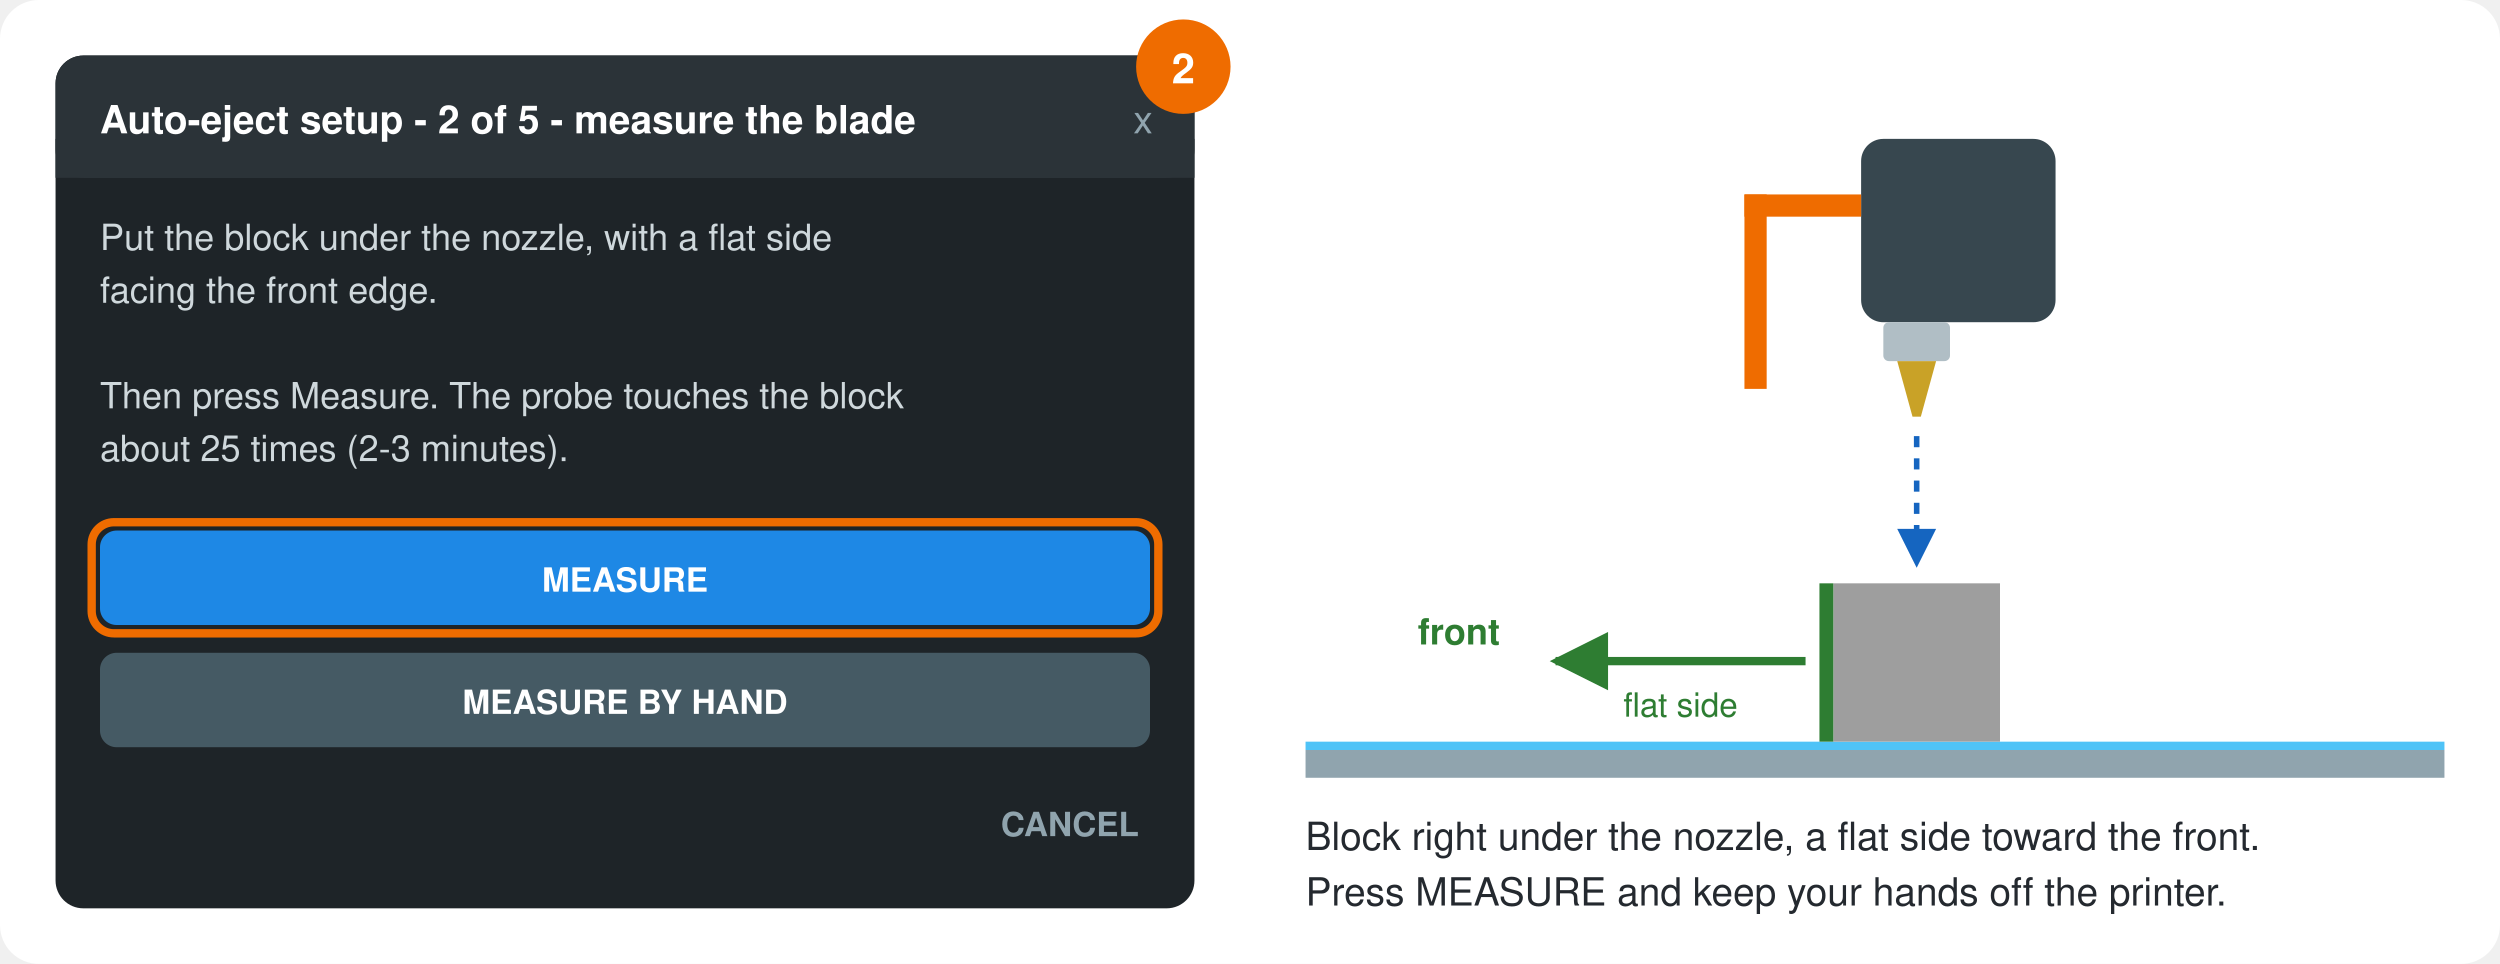
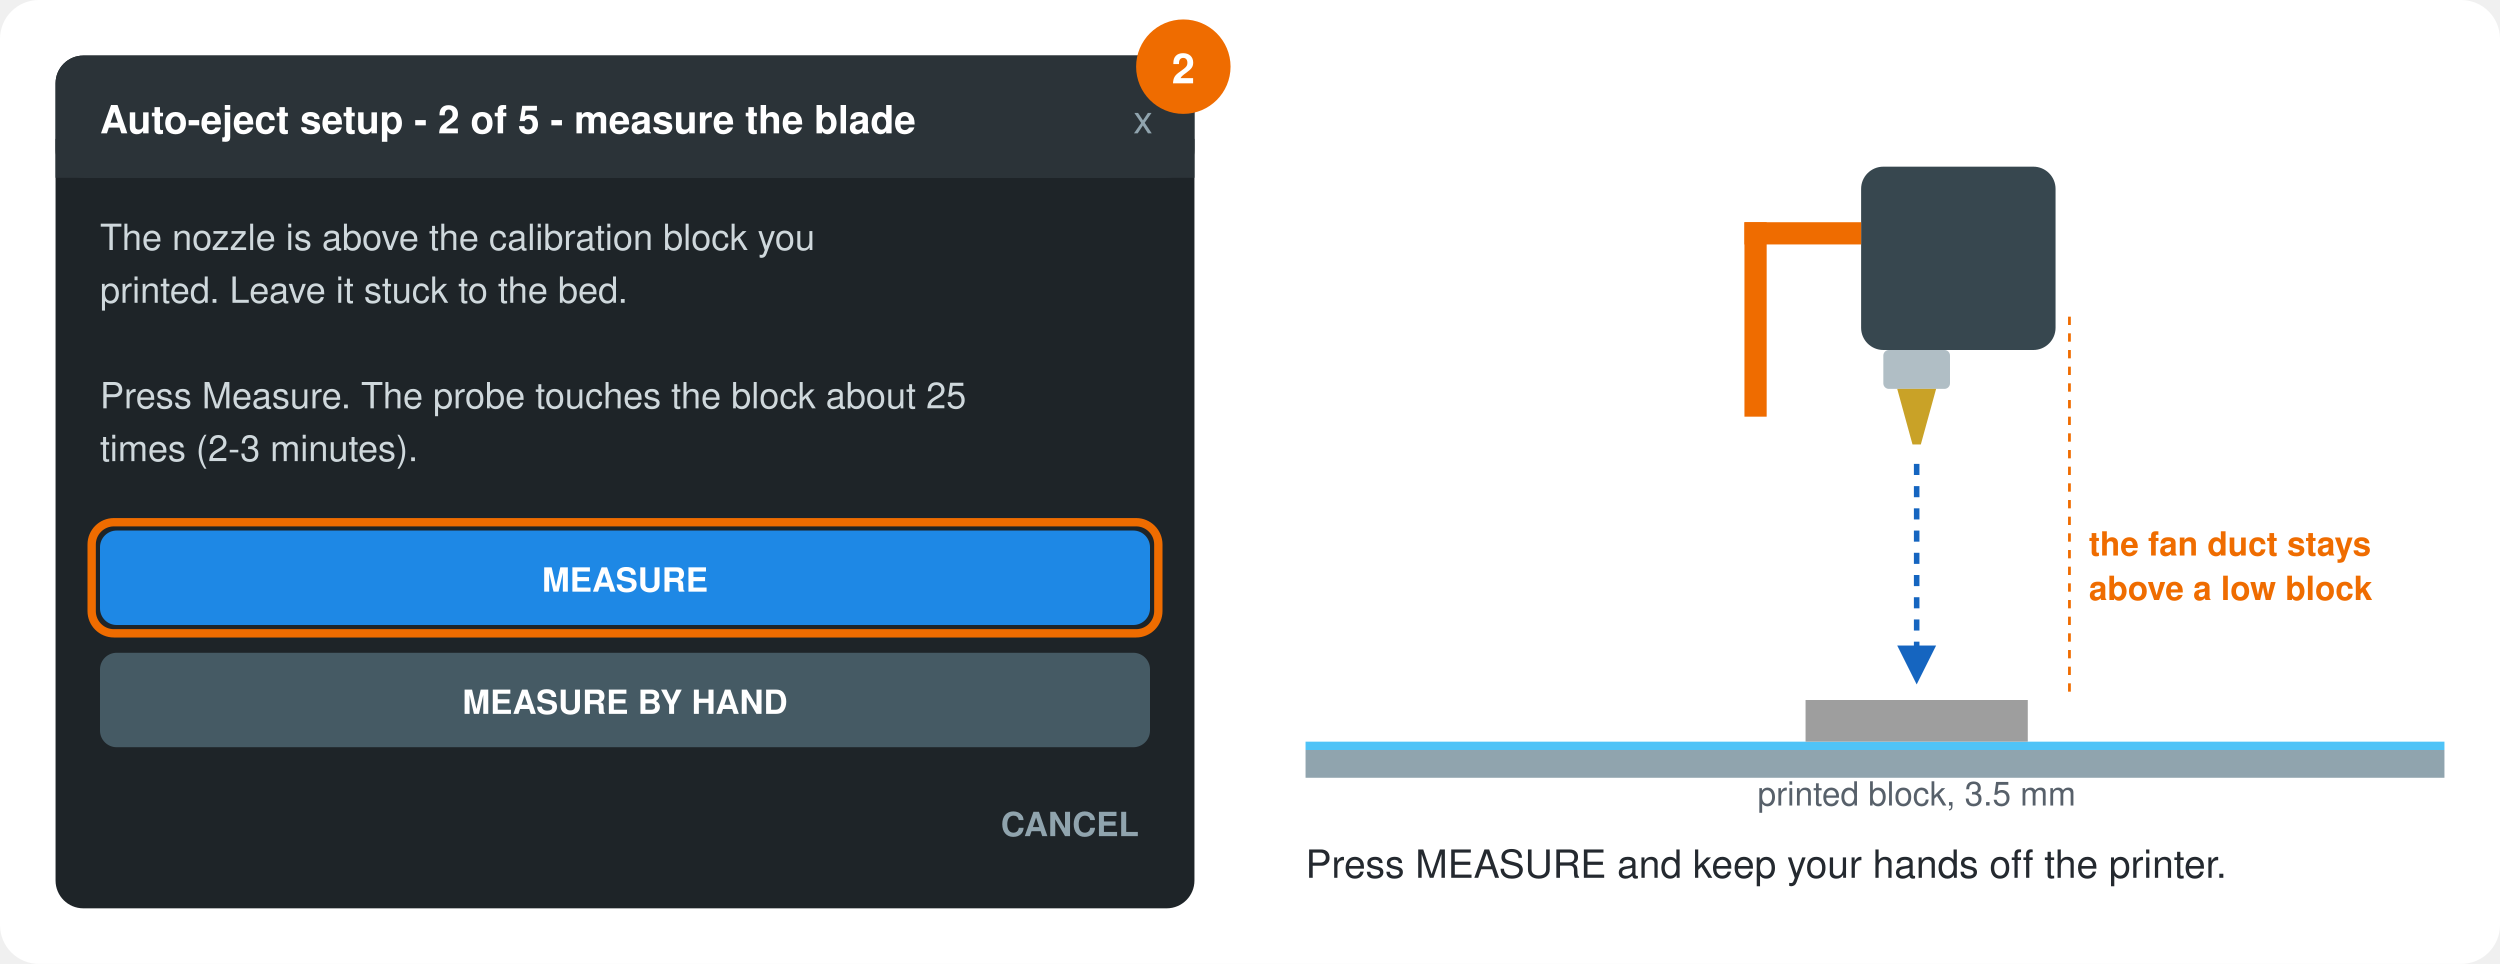
<svg xmlns="http://www.w3.org/2000/svg" viewBox="0 0 900 347" width="900" height="347" font-family="-apple-system, 'Segoe UI', Helvetica, Arial, sans-serif">
  <defs>
    <marker id="ab" viewBox="0 0 10 10" refX="9" refY="5" markerWidth="7" markerHeight="7" orient="auto-start-reverse">
      <path d="M0,0 L10,5 L0,10 z" fill="#1565c0" />
    </marker>
    <marker id="ao" viewBox="0 0 10 10" refX="9" refY="5" markerWidth="7" markerHeight="7" orient="auto-start-reverse">
      <path d="M0,0 L10,5 L0,10 z" fill="#ef6c00" />
    </marker>
    <marker id="ag" viewBox="0 0 10 10" refX="9" refY="5" markerWidth="7" markerHeight="7" orient="auto-start-reverse">
      <path d="M0,0 L10,5 L0,10 z" fill="#2e7d32" />
    </marker>
    <g id="head">
      <rect x="-20" y="-100" width="70" height="66" rx="8" fill="#37474f" />
      <rect x="-62" y="-80" width="42" height="8" fill="#ef6c00" />
      <rect x="-62" y="-80" width="8" height="70" fill="#ef6c00" />
      <rect x="-12" y="-34" width="24" height="14" rx="2" fill="#b0bec5" />
      <polygon points="-7,-20 7,-20 1.5,0 -1.5,0" fill="#c9a227" />
    </g>
  </defs>
  <rect width="900" height="347" rx="14" fill="#ffffff" />
  <rect x="20" y="20" width="410" height="307" rx="10" fill="#1e2428" />
  <rect x="20" y="20" width="410" height="44" rx="10" fill="#2b3338" />
  <rect x="20" y="50" width="410" height="14" fill="#2b3338" />
  <text x="36" y="48" font-size="14" fill="#ffffff" font-weight="600" text-anchor="start">Auto-eject setup - 2 of 5 - measure the blade</text>
  <text x="408" y="48" font-size="14" fill="#90a4ae" font-weight="normal" text-anchor="start">x</text>
-   <text x="36" y="90" font-size="13" fill="#cfd8dc" font-weight="normal" text-anchor="start">Put the block under the nozzle, with a flat side</text>
-   <text x="36" y="109" font-size="13" fill="#cfd8dc" font-weight="normal" text-anchor="start">facing the front edge.</text>
+   <text x="36" y="90" font-size="13" fill="#cfd8dc" font-weight="normal" text-anchor="start">The nozzle is above the calibration block you</text>
+   <text x="36" y="109" font-size="13" fill="#cfd8dc" font-weight="normal" text-anchor="start">printed. Leave it stuck to the bed.</text>
  <text x="36" y="128" font-size="13" fill="#cfd8dc" font-weight="normal" text-anchor="start" />
-   <text x="36" y="147" font-size="13" fill="#cfd8dc" font-weight="normal" text-anchor="start">Then press Measure. The probe touches the block</text>
-   <text x="36" y="166" font-size="13" fill="#cfd8dc" font-weight="normal" text-anchor="start">about 25 times (2-3 minutes).</text>
+   <text x="36" y="147" font-size="13" fill="#cfd8dc" font-weight="normal" text-anchor="start">Press Measure. The probe touches the block about 25</text>
+   <text x="36" y="166" font-size="13" fill="#cfd8dc" font-weight="normal" text-anchor="start">times (2-3 minutes).</text>
  <rect x="36" y="191" width="378" height="34" rx="6" fill="#1e88e5" />
  <rect x="33" y="188" width="384" height="40" rx="8" fill="none" stroke="#ef6c00" stroke-width="3" />
  <text x="225.0" y="213" font-size="12" fill="#ffffff" font-weight="600" text-anchor="middle">MEASURE</text>
  <rect x="36" y="235" width="378" height="34" rx="6" fill="#455a64" />
  <text x="225.0" y="257" font-size="12" fill="#ffffff" font-weight="600" text-anchor="middle">MEASURE BY HAND</text>
  <text x="410" y="301" font-size="12" fill="#90a4ae" font-weight="600" text-anchor="end">CANCEL</text>
  <circle cx="426" cy="24" r="17" fill="#ef6c00" />
  <text x="426" y="30" font-size="15" fill="#ffffff" font-weight="700" text-anchor="middle">2</text>
  <rect x="470" y="270" width="410" height="10" fill="#90a4ae" />
  <rect x="470" y="267" width="410" height="3" fill="#4fc3f7" />
-   <rect x="660" y="210" width="60" height="57" fill="#9e9e9e" />
-   <rect x="655" y="210" width="5" height="57" fill="#2e7d32" />
-   <use href="#head" transform="translate(690,150)" />
-   <line x1="690" y1="157" x2="690" y2="203" stroke="#1565c0" stroke-width="2" stroke-dasharray="4 4" marker-end="url(#ab)" />
-   <line x1="650" y1="238" x2="560" y2="238" stroke="#2e7d32" stroke-width="3" marker-end="url(#ag)" />
-   <text x="540" y="232" font-size="13" fill="#2e7d32" font-weight="700" text-anchor="end">front</text>
-   <text x="605" y="258" font-size="12" fill="#2e7d32" font-weight="normal" text-anchor="middle">flat side</text>
-   <text x="470" y="306" font-size="14" fill="#24292f" font-weight="normal" text-anchor="start">Block right under the nozzle, a flat side toward the front.</text>
-   <text x="470" y="326" font-size="14" fill="#24292f" font-weight="normal" text-anchor="start">Press MEASURE and keep your hands off the printer.</text>
+   <rect x="650" y="252" width="80" height="15" fill="#9e9e9e" />
+   <text x="690" y="290" font-size="12" fill="#57606a" font-weight="normal" text-anchor="middle">printed block, 3.5 mm</text>
+   <use href="#head" transform="translate(690,160)" />
+   <line x1="690" y1="167" x2="690" y2="245" stroke="#1565c0" stroke-width="2" stroke-dasharray="4 4" marker-end="url(#ab)" />
+   <line x1="745" y1="114" x2="745" y2="252" stroke="#ef6c00" stroke-dasharray="3 3" />
+   <text x="752" y="200" font-size="12" fill="#ef6c00" font-weight="600" text-anchor="start">the fan duct stays</text>
+   <text x="752" y="216" font-size="12" fill="#ef6c00" font-weight="600" text-anchor="start">above a low block</text>
+   <text x="470" y="316" font-size="14" fill="#24292f" font-weight="normal" text-anchor="start">Press MEASURE and keep your hands off the printer.</text>
</svg>
